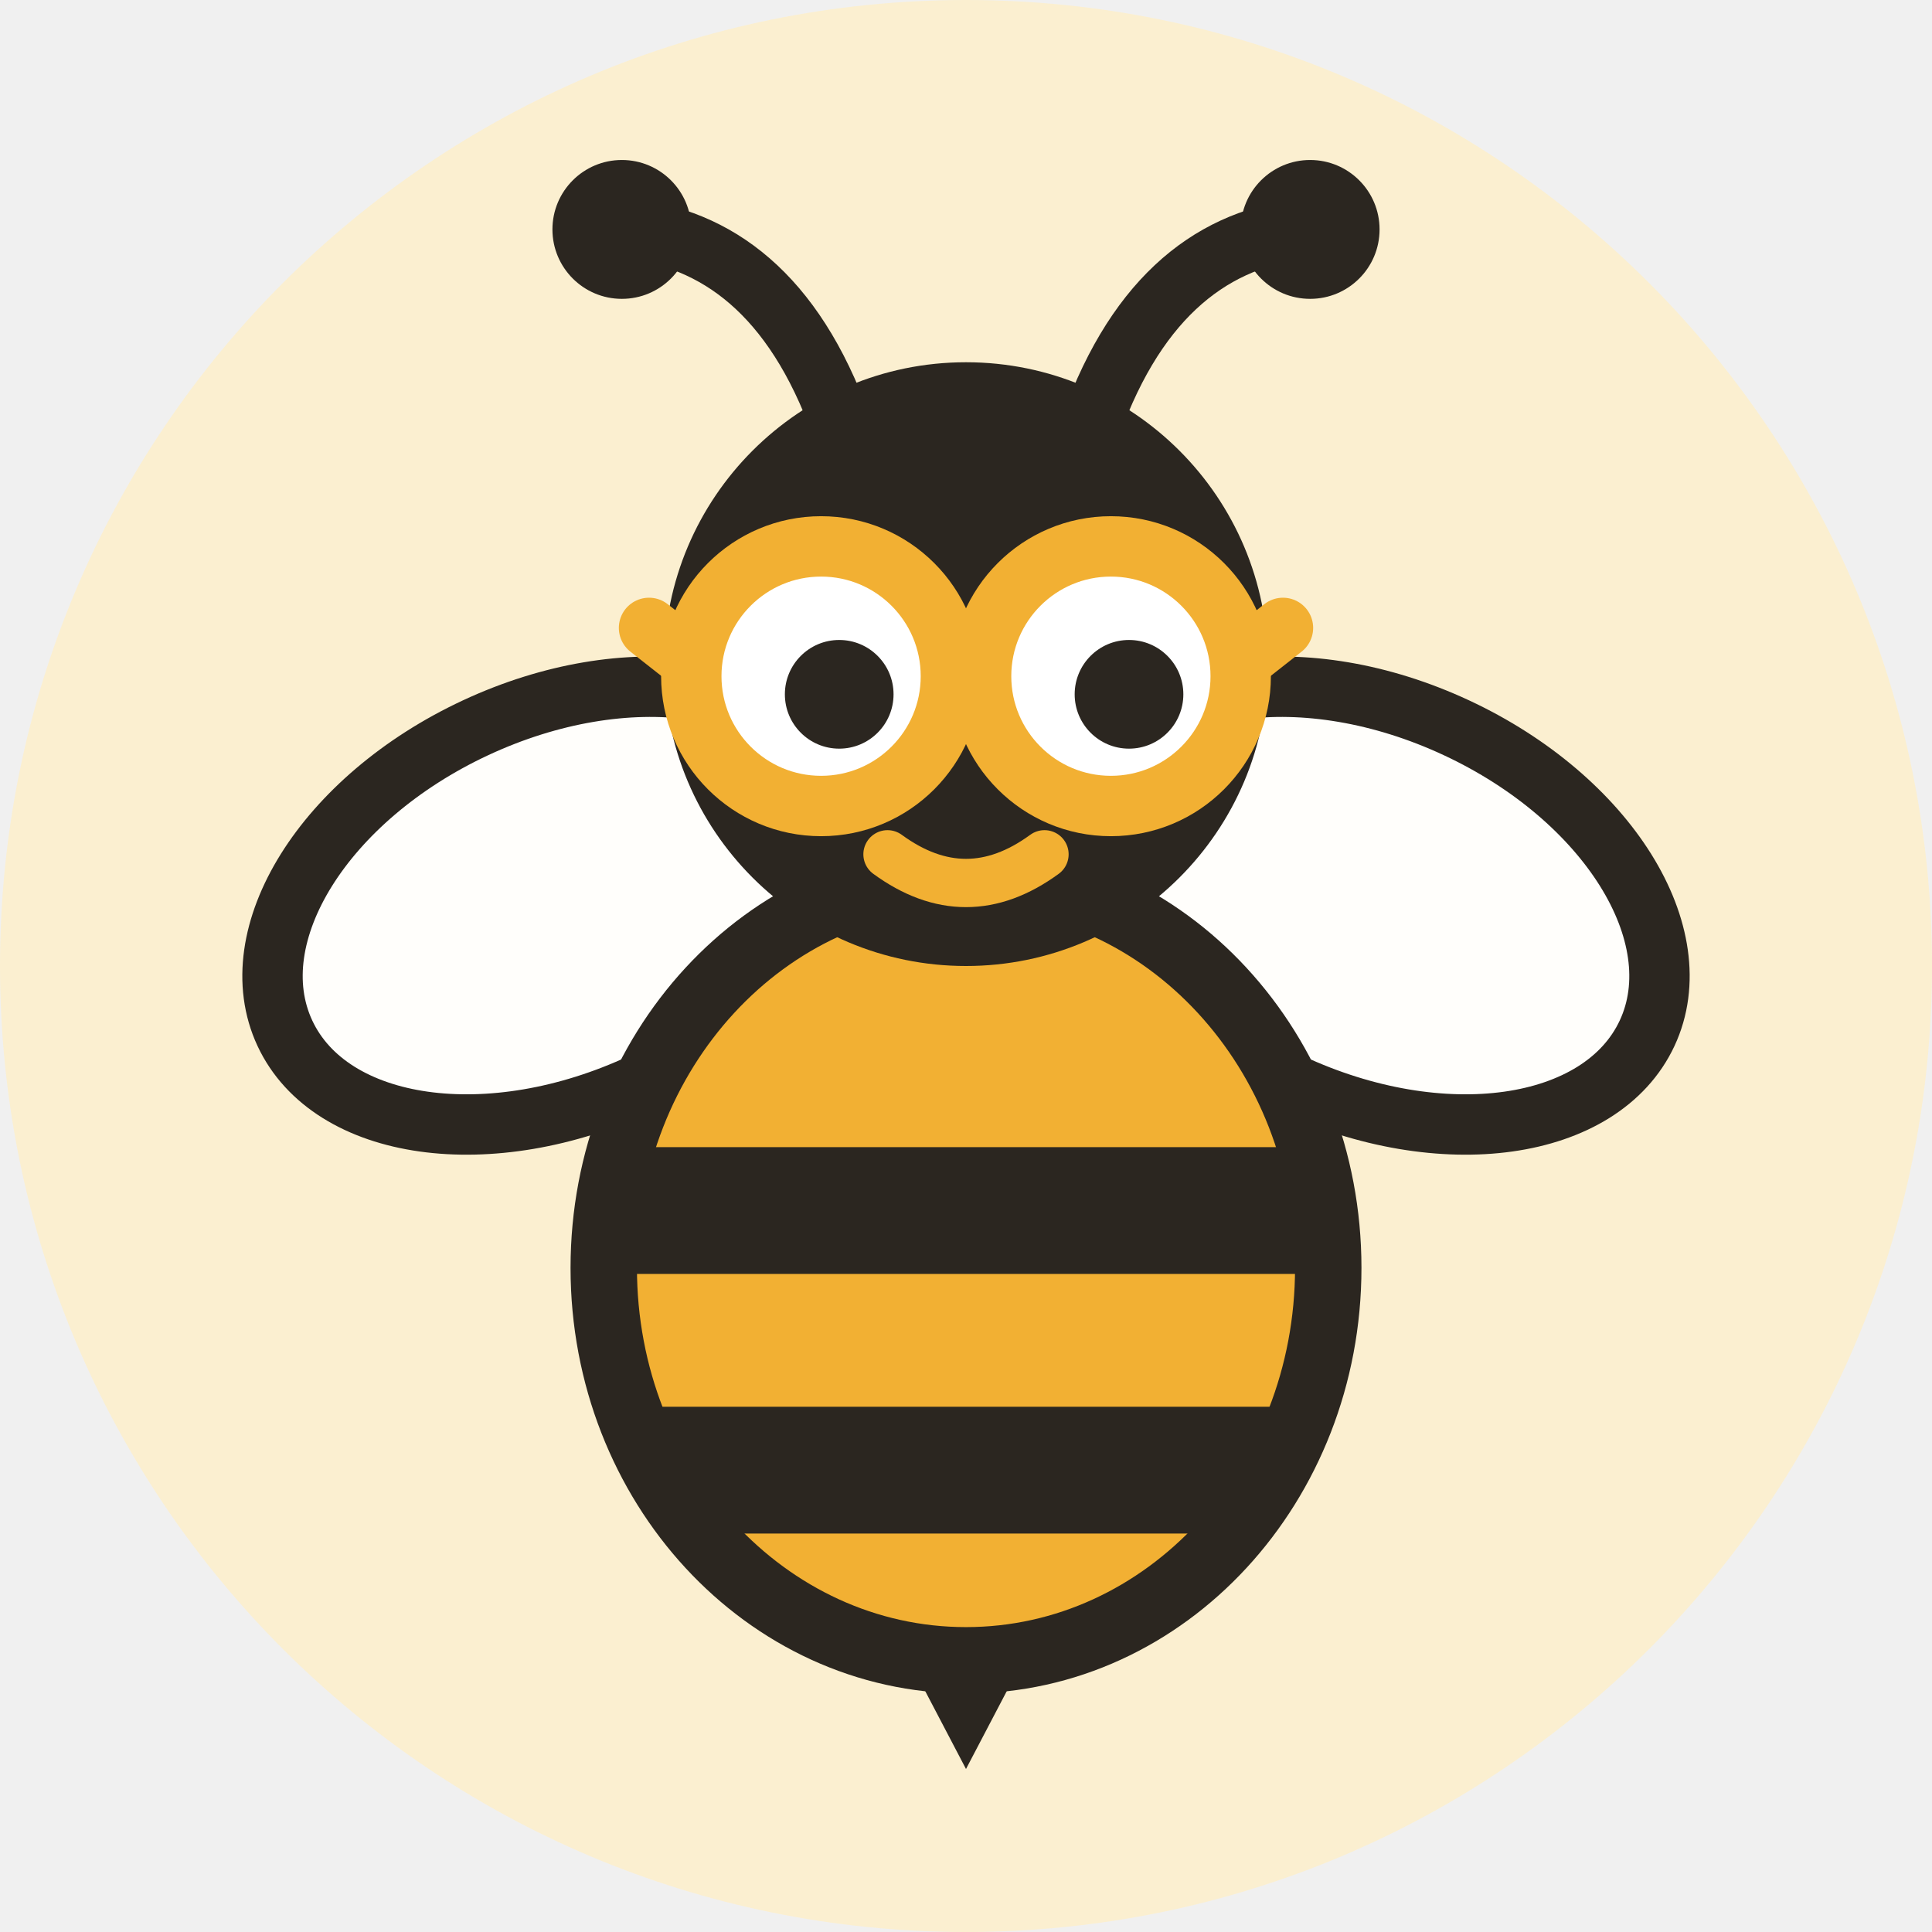
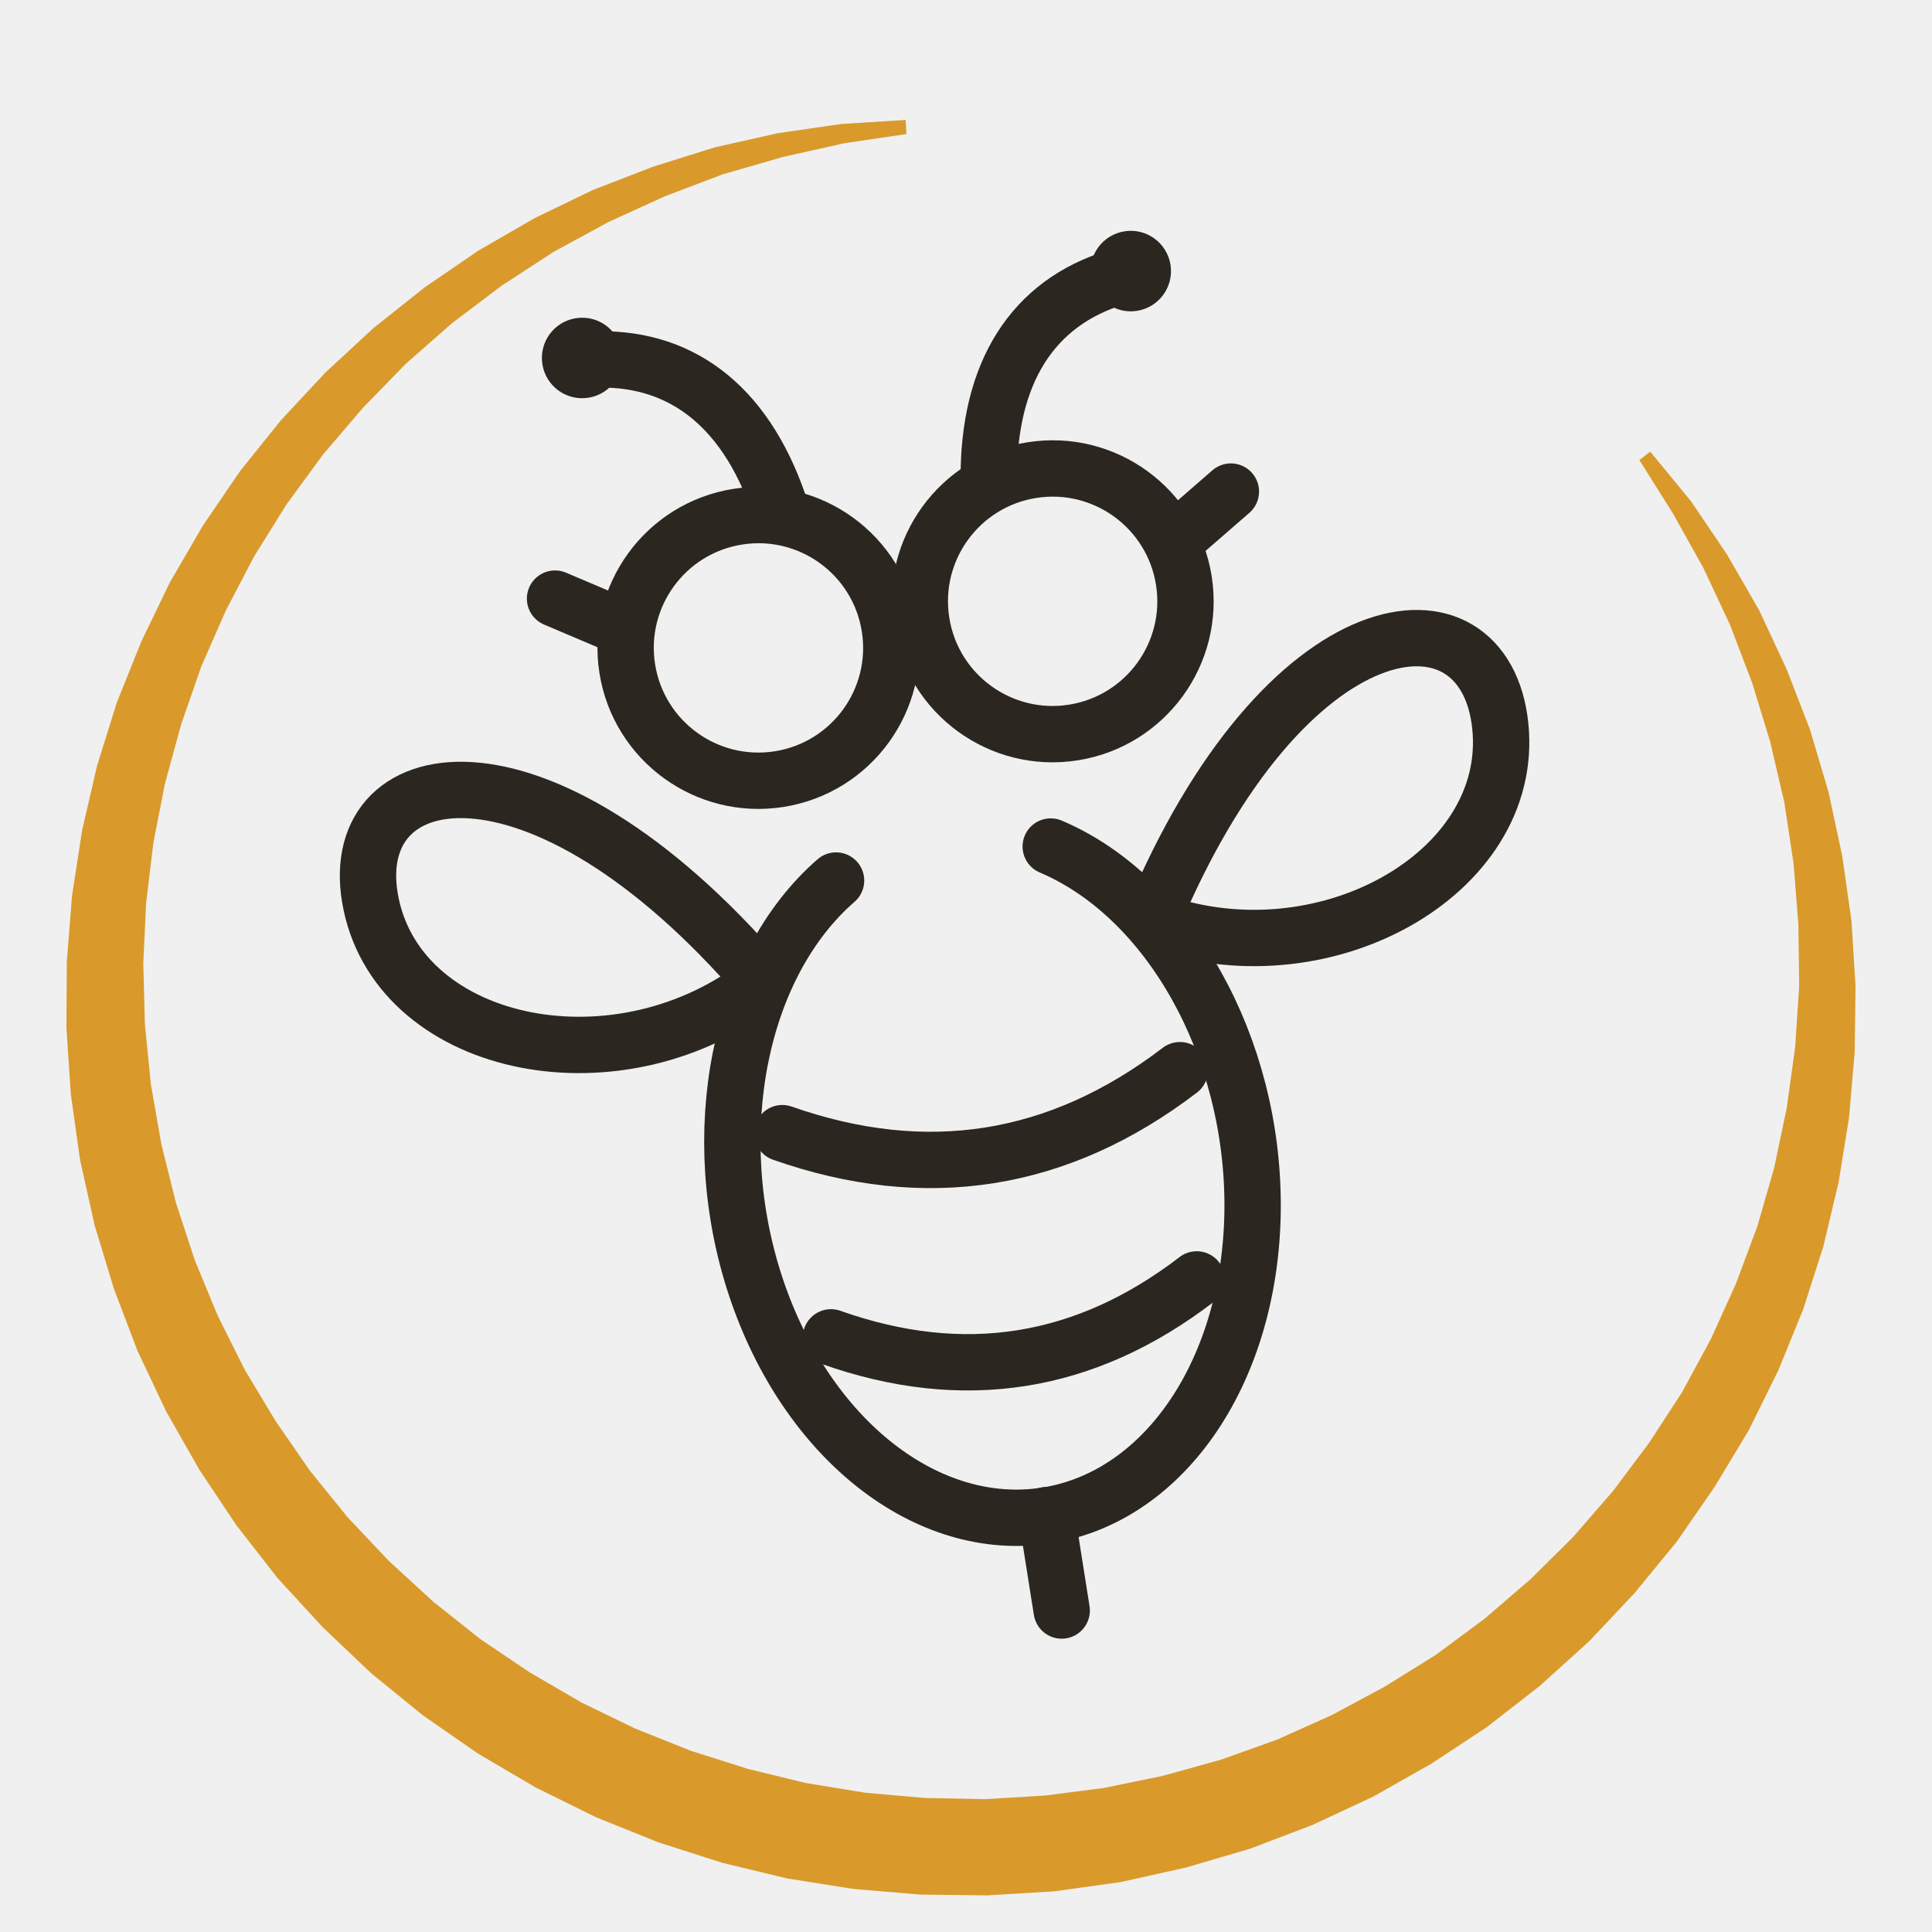
- <svg xmlns="http://www.w3.org/2000/svg" viewBox="0 0 64 64" role="img" aria-label="Forager: a bee wearing glasses">
-   <circle cx="32" cy="32" r="32" fill="#FBEFD0" />
-   <g fill="#FFFFFF" fill-opacity="0.92" stroke="#2B2620" stroke-width="2">
-     <ellipse cx="18.5" cy="30" rx="10" ry="6.5" transform="rotate(-25 18.5 30)" />
-     <ellipse cx="45.5" cy="30" rx="10" ry="6.5" transform="rotate(25 45.5 30)" />
+ <svg xmlns="http://www.w3.org/2000/svg" viewBox="0 0 48 48" role="img" aria-label="Forager: a bee in glasses">
+   <style>
+     .ring { fill: #D99A2B; }
+     .line { fill: none; stroke: #2B2620; stroke-width: 1.4; stroke-linecap: round; stroke-linejoin: round; }
+     .dot { fill: #2B2620; }
+     @media (prefers-color-scheme: dark) { .line { stroke: #F0EEE6; } .dot { fill: #F0EEE6; } .ring { fill: #E8B14F; } }
+   </style>
+   <path class="ring" d="M41.00 11.22 L42.01 12.45 L42.91 13.78 L43.71 15.17 L44.39 16.63 L44.97 18.13 L45.43 19.68 L45.77 21.27 L46.00 22.88 L46.10 24.50 L46.08 26.13 L45.94 27.76 L45.68 29.37 L45.30 30.97 L44.80 32.53 L44.18 34.05 L43.45 35.53 L42.60 36.94 L41.66 38.30 L40.61 39.58 L39.48 40.78 L38.25 41.89 L36.94 42.91 L35.56 43.82 L34.11 44.64 L32.61 45.34 L31.06 45.93 L29.46 46.40 L27.84 46.76 L26.19 46.99 L24.53 47.09 L22.86 47.07 L21.20 46.93 L19.56 46.67 L17.94 46.28 L16.35 45.77 L14.81 45.15 L13.31 44.41 L11.88 43.57 L10.51 42.62 L9.22 41.57 L8.01 40.42 L6.89 39.20 L5.87 37.89 L4.95 36.51 L4.13 35.07 L3.42 33.57 L2.83 32.02 L2.35 30.44 L1.99 28.82 L1.76 27.19 L1.65 25.54 L1.66 23.89 L1.79 22.25 L2.04 20.63 L2.41 19.03 L2.90 17.46 L3.51 15.94 L4.22 14.47 L5.04 13.06 L5.96 11.71 L6.98 10.44 L8.09 9.25 L9.28 8.15 L10.55 7.14 L11.88 6.23 L13.28 5.42 L14.73 4.72 L16.23 4.14 L17.76 3.66 L19.32 3.31 L20.90 3.08 L22.50 2.98 L22.52 3.33 L20.97 3.56 L19.45 3.90 L17.96 4.33 L16.51 4.88 L15.11 5.52 L13.75 6.26 L12.46 7.10 L11.23 8.03 L10.08 9.04 L9.01 10.14 L8.02 11.30 L7.12 12.53 L6.31 13.83 L5.61 15.17 L5.00 16.56 L4.50 18.00 L4.10 19.46 L3.81 20.94 L3.63 22.44 L3.56 23.94 L3.60 25.45 L3.75 26.95 L4.01 28.43 L4.37 29.88 L4.84 31.31 L5.41 32.69 L6.08 34.03 L6.85 35.31 L7.70 36.54 L8.64 37.70 L9.66 38.78 L10.76 39.79 L11.93 40.72 L13.16 41.55 L14.45 42.30 L15.79 42.95 L17.17 43.50 L18.59 43.95 L20.03 44.30 L21.50 44.54 L22.98 44.67 L24.47 44.70 L25.96 44.61 L27.43 44.42 L28.89 44.12 L30.33 43.72 L31.73 43.22 L33.09 42.61 L34.41 41.90 L35.68 41.11 L36.88 40.22 L38.02 39.24 L39.08 38.19 L40.07 37.05 L40.97 35.85 L41.79 34.59 L42.51 33.26 L43.13 31.89 L43.66 30.47 L44.08 29.01 L44.39 27.53 L44.60 26.02 L44.70 24.50 L44.68 22.97 L44.56 21.45 L44.33 19.93 L43.98 18.43 L43.53 16.96 L42.98 15.52 L42.32 14.11 L41.56 12.75 L40.73 11.43Z" />
+   <g transform="rotate(-9 24 25)">
+     <g class="line">
+       <path d="M19.1 23.6C15.2 25.8 10 23.9 9.8 20.2C9.6 16.5 14.6 16.3 19.1 23.6" />
+       <path d="M28.9 23.6C32.8 25.8 38 23.9 38.2 20.2C38.4 16.5 33.4 16.3 28.9 23.6" />
+       <path d="M26.7 21.41A6.4 8.6 0 1 1 21.3 21.41" />
+       <path d="M19 27.4Q24 30.1 29 27.4" />
+       <path d="M19.4 32.6Q24 35.1 28.6 32.6" />
+       <path d="M24 37.8V40.2" />
+       <path d="M23.6 15.1Q24 14.1 24.4 15.1" />
+       <path d="M17.1 14.4 15.5 13.4" />
+       <path d="M30.9 14.4 32.5 13.4" />
+       <path d="M21.4 12.2C21 9.5 19.6 8 17.5 7.7" />
+       <path d="M26.6 12.2C27 9.5 28.4 8 30.5 7.7" />
+       <circle cx="20.3" cy="15.4" r="3.3" />
+       <circle cx="27.7" cy="15.4" r="3.3" />
+     </g>
+     <g class="dot">
+       <circle cx="17.1" cy="7.6" r="1.0" />
+       <circle cx="30.9" cy="7.6" r="1.0" />
+     </g>
  </g>
-   <defs>
-     <clipPath id="bee-body">
-       <ellipse cx="32" cy="42" rx="12" ry="13" />
-     </clipPath>
-   </defs>
-   <ellipse cx="32" cy="42" rx="12" ry="13" fill="#F2B033" />
-   <g clip-path="url(#bee-body)" fill="#2B2620">
-     <rect x="18" y="38" width="28" height="4.2" />
-     <rect x="18" y="46.6" width="28" height="4.2" />
-   </g>
-   <ellipse cx="32" cy="42" rx="12" ry="13" fill="none" stroke="#2B2620" stroke-width="2.2" />
-   <path d="M29.8 54.4 32 58.6 34.2 54.4z" fill="#2B2620" />
-   <path d="M28 14.5C26.5 10 24 8 21 7.6M36 14.5C37.5 10 40 8 43 7.6" fill="none" stroke="#2B2620" stroke-width="2" stroke-linecap="round" />
-   <circle cx="20.6" cy="7.6" r="2.3" fill="#2B2620" />
-   <circle cx="43.4" cy="7.6" r="2.3" fill="#2B2620" />
-   <circle cx="32" cy="22" r="10" fill="#2B2620" />
-   <g fill="#FFFFFF" stroke="#F2B033" stroke-width="2">
-     <circle cx="27.2" cy="22.4" r="4.3" />
-     <circle cx="36.8" cy="22.4" r="4.3" />
-   </g>
-   <path d="M31.5 22Q32 21.2 32.5 22M22.9 21.9 21.5 20.8M41.1 21.9 42.5 20.8" fill="none" stroke="#F2B033" stroke-width="2" stroke-linecap="round" />
-   <circle cx="27.8" cy="23" r="1.8" fill="#2B2620" />
-   <circle cx="37.4" cy="23" r="1.8" fill="#2B2620" />
-   <path d="M29.4 28.3Q32 30.2 34.6 28.3" fill="none" stroke="#F2B033" stroke-width="1.6" stroke-linecap="round" />
</svg>
